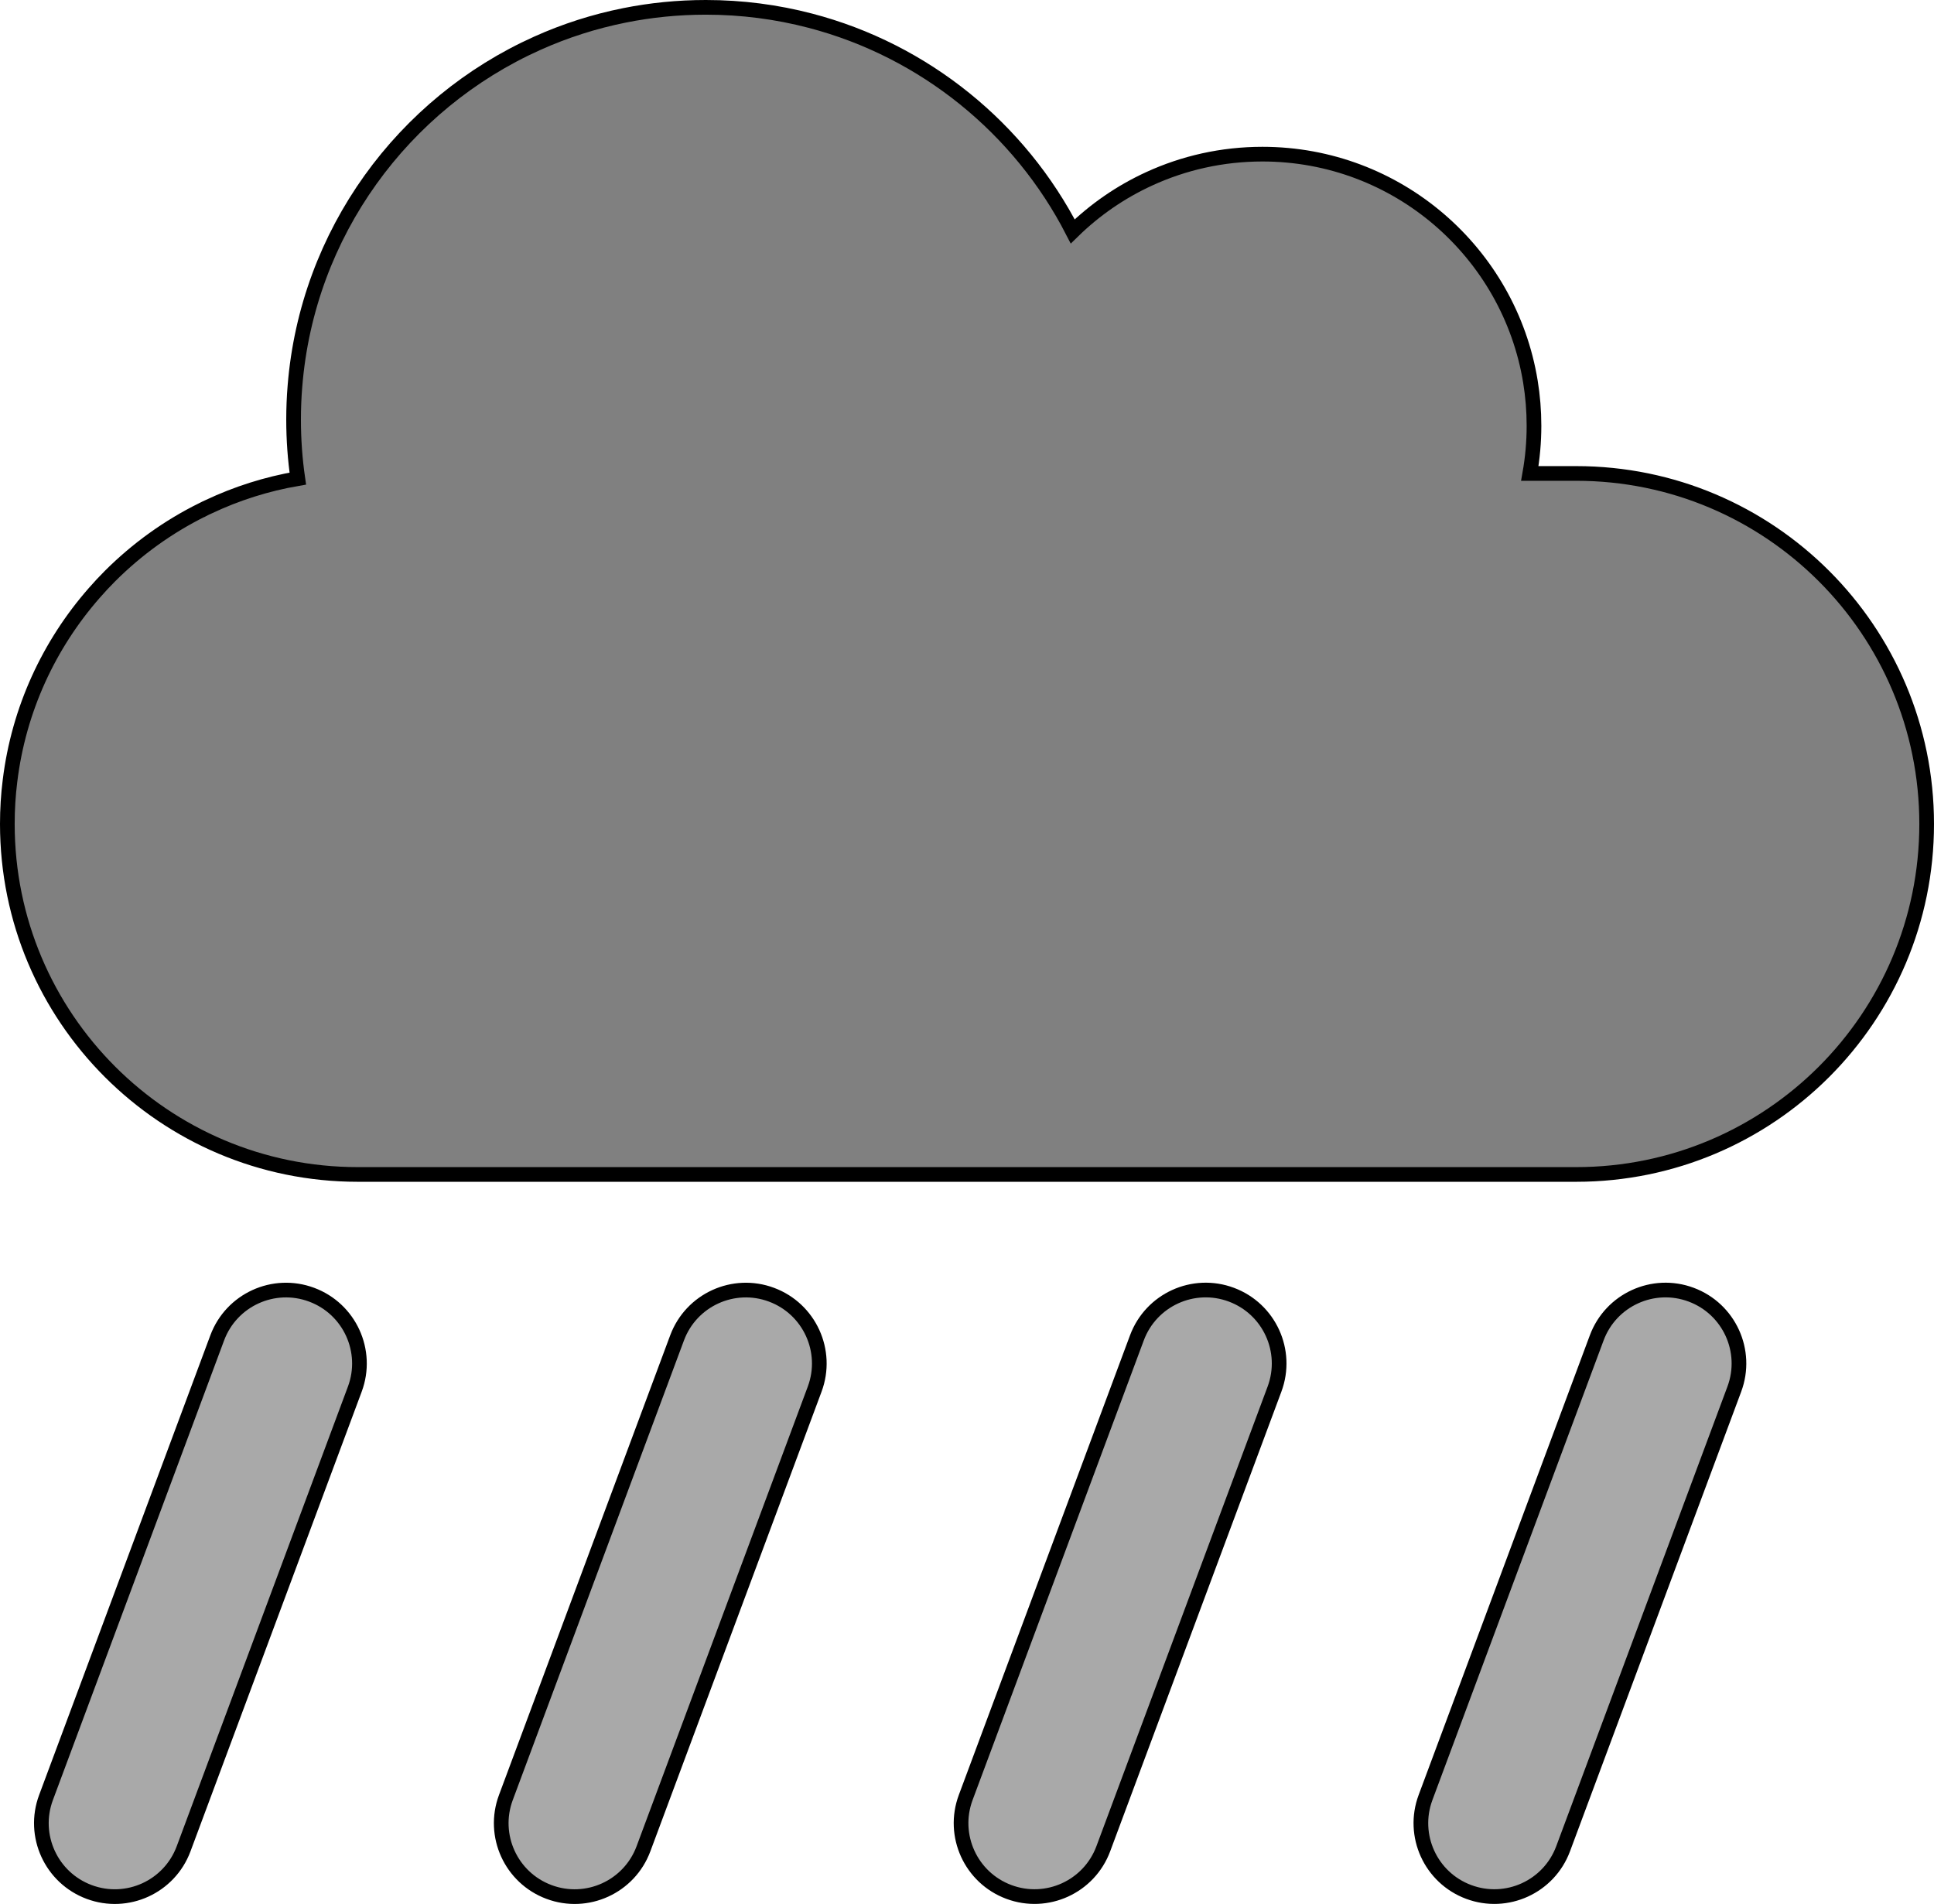
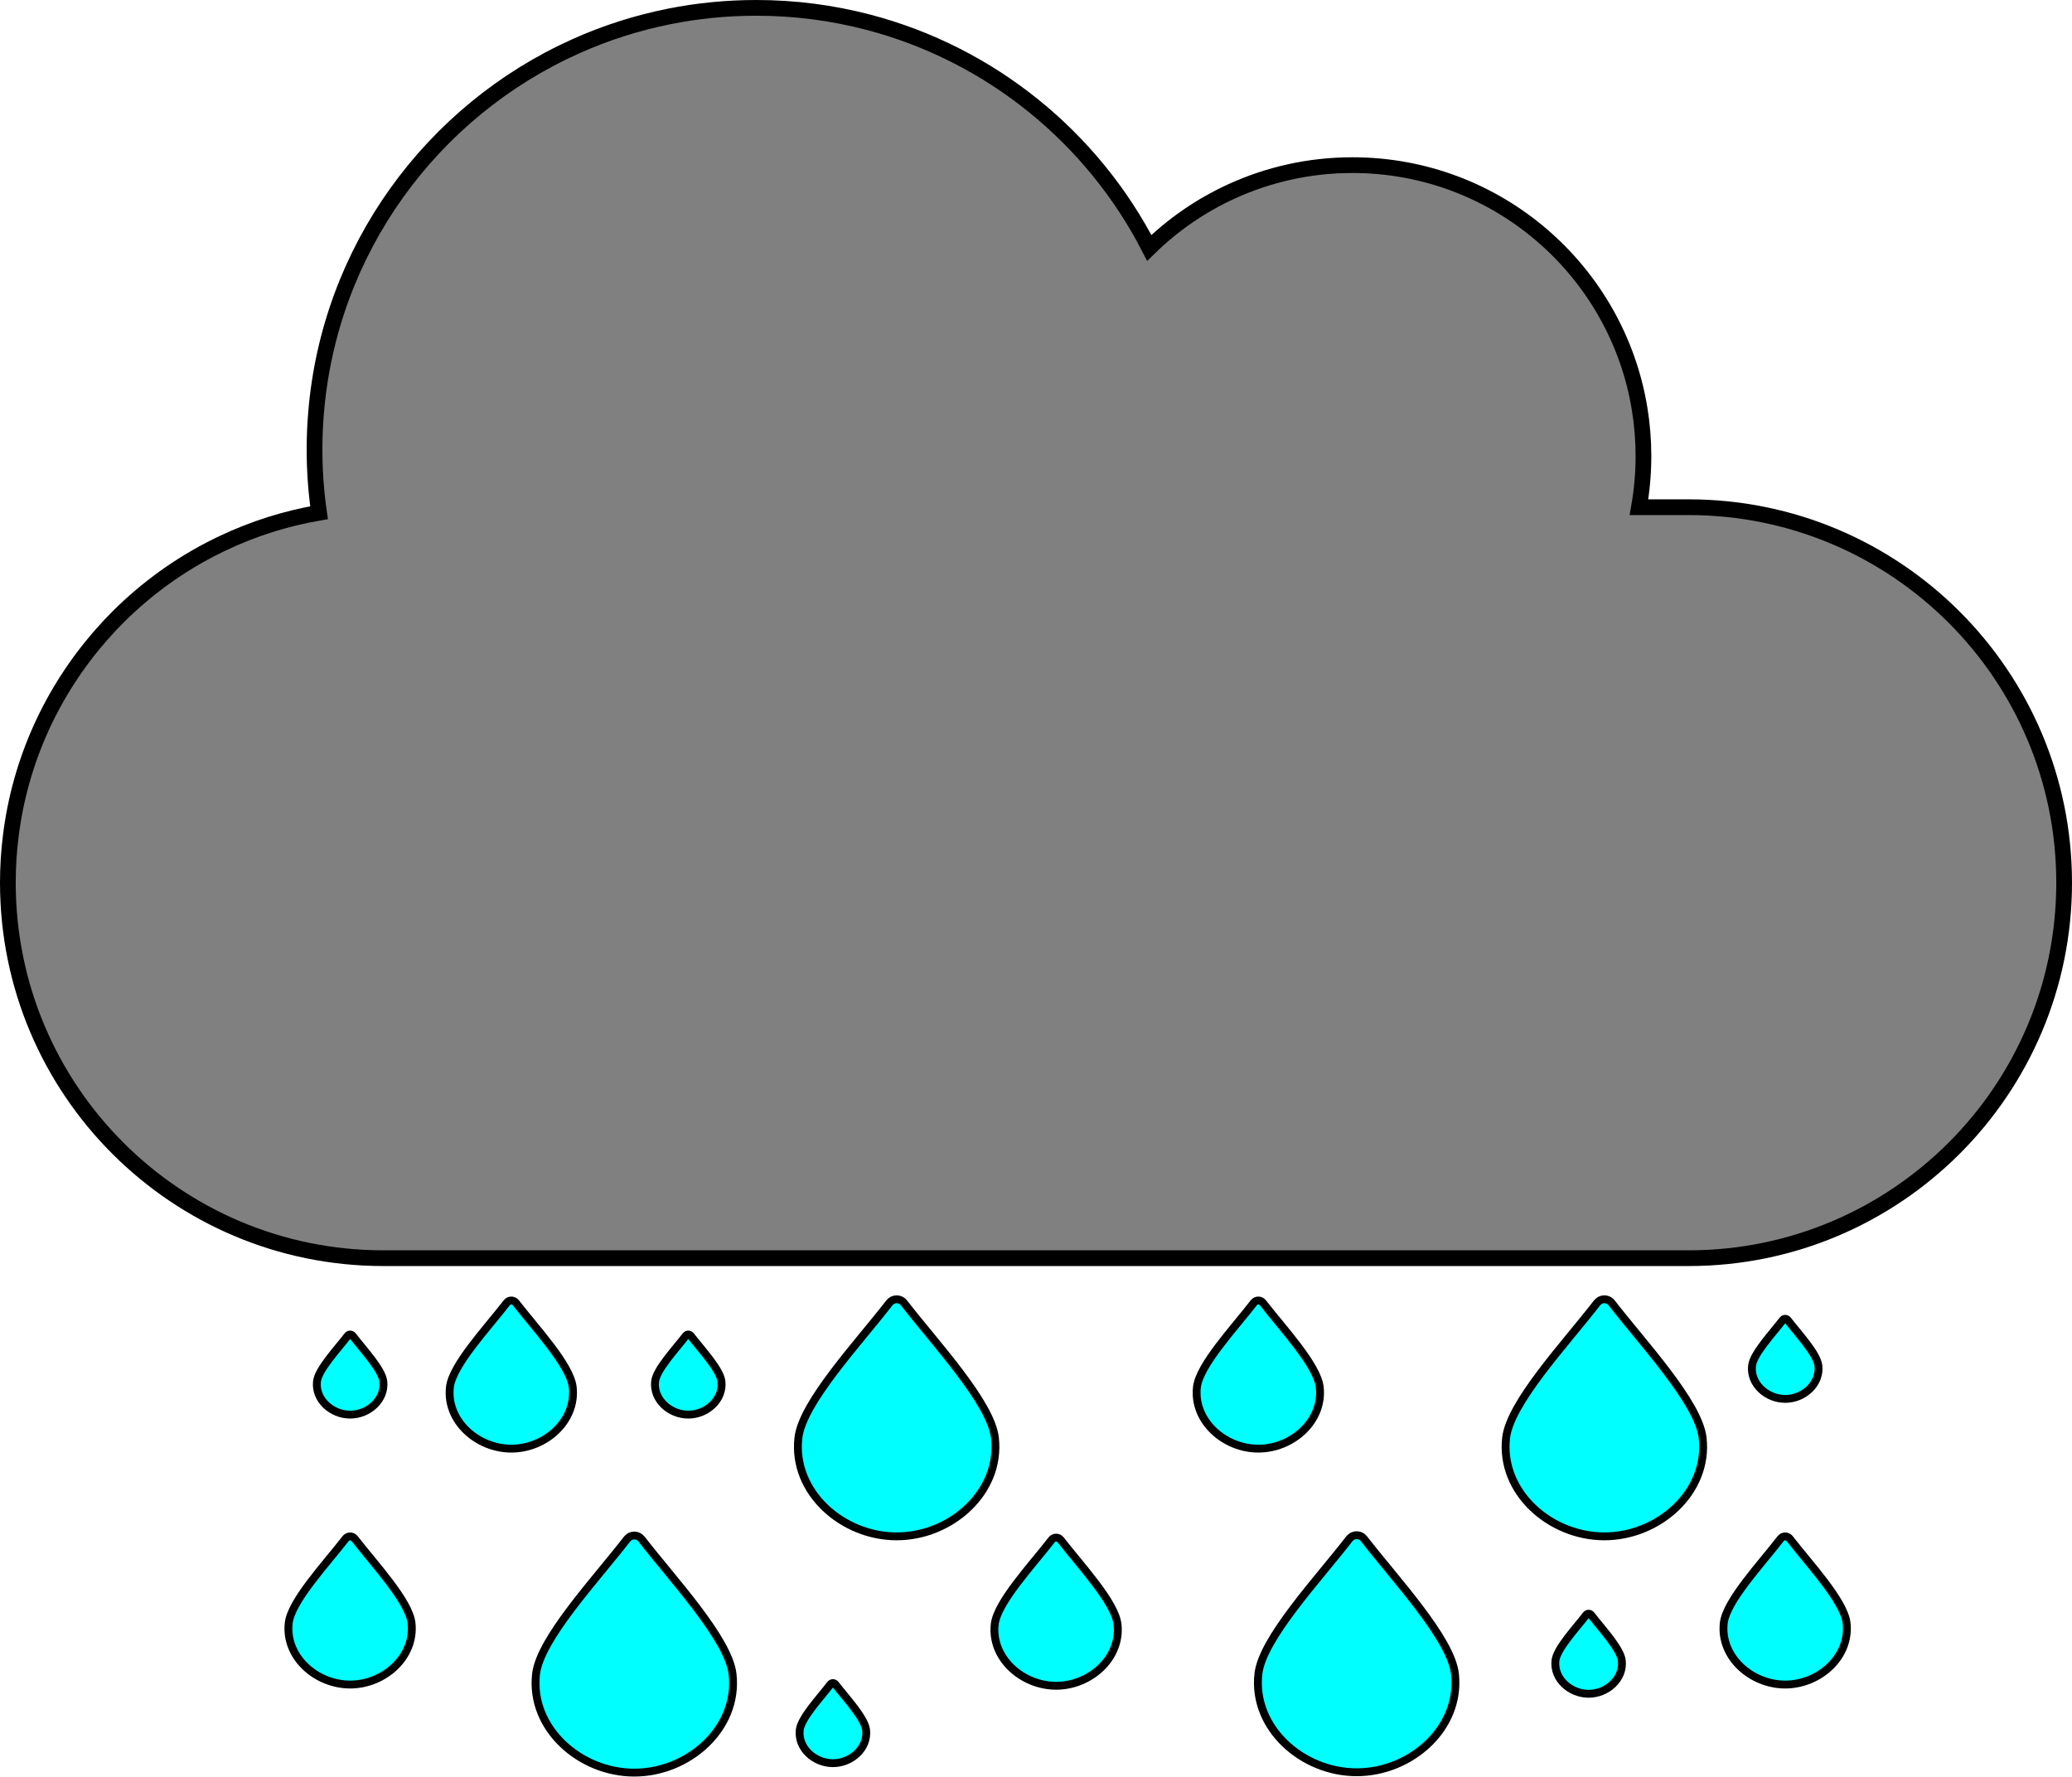
- <svg xmlns="http://www.w3.org/2000/svg" id="a" viewBox="0 0 527 518.77">
+ <svg xmlns="http://www.w3.org/2000/svg" id="Layer_1" data-name="Layer 1" viewBox="0 0 527 451.85">
  <defs>
    <style>
      .cls-1 {
-         fill: #a9a9a9;
+         fill: aqua;
        stroke-miterlimit: 10;
-         stroke-width: 4px;
+         stroke-width: 2px;
      }

      .cls-1, .cls-2 {
        stroke: #000;
      }

      .cls-2 {
        fill: gray;
        stroke-miterlimit: 10;
        stroke-width: 4px;
      }
    </style>
  </defs>
  <path id="cloud" class="cls-2" d="M525,224.5c0,26.37-10.69,50.24-27.97,67.53-17.29,17.28-41.16,27.97-67.53,27.97H97.5c-52.74,0-95.5-42.76-95.5-95.5,0-3.99.24-7.92.73-11.77,2.38-19.47,10.64-37.12,22.94-51.15,1.37-1.58,2.81-3.12,4.3-4.61,7.33-7.32,15.82-13.46,25.2-18.09h.02c.56-.3,1.12-.57,1.69-.82,7.59-3.59,15.74-6.19,24.27-7.66-.76-5.25-1.15-10.61-1.15-16.07,0-3.07.12-6.11.37-9.11,3.34-41.74,29.51-77.04,66.01-93.42,7.54-3.39,15.51-5.96,23.82-7.62,7.15-1.43,14.55-2.18,22.13-2.18,9.84,0,19.38,1.26,28.47,3.64,31.18,8.14,57.08,29.34,71.51,57.41,6.04-5.91,13.1-10.79,20.88-14.35,9.38-4.3,19.81-6.7,30.81-6.7,36.78,0,67.3,26.84,73.03,62,.64,3.9.97,7.91.97,12,0,4.44-.39,8.78-1.14,13h12.64c52.74,0,95.5,42.76,95.5,95.5Z" />
-   <g id="rain">
-     <rect class="cls-1" x="-32.22" y="414.13" width="173.66" height="40.01" rx="20" ry="20" transform="translate(-371.28 333.77) rotate(-69.57)" />
-     <rect class="cls-1" x="343.69" y="414.12" width="173.66" height="40.01" rx="20" ry="20" transform="translate(-126.58 686.03) rotate(-69.57)" />
-     <rect class="cls-1" x="218.39" y="414.12" width="173.66" height="40.01" rx="20" ry="20" transform="translate(-208.14 568.61) rotate(-69.57)" />
-     <rect class="cls-1" x="93.08" y="414.13" width="173.66" height="40.01" rx="20" ry="20" transform="translate(-289.71 451.19) rotate(-69.57)" />
+   <g id="medium-drops">
+     <path class="cls-1" d="M268.63,391.07c-.45,0-.88.21-1.16.57-5,6.47-13.84,15.87-14.47,21.49-.95,8.57,6.99,15.62,15.62,15.62s16.57-7.05,15.62-15.62c-.62-5.62-9.47-15.02-14.47-21.49-.28-.36-.7-.57-1.16-.57h0Z" />
+     <path class="cls-1" d="M130.06,330.76c-.45,0-.88.21-1.16.57-5,6.47-13.84,15.87-14.47,21.49-.95,8.57,6.99,15.62,15.62,15.62s16.57-7.05,15.62-15.62c-.62-5.62-9.47-15.02-14.47-21.49-.28-.36-.7-.57-1.16-.57h0Z" />
+     <path class="cls-1" d="M320.06,330.76c-.45,0-.88.21-1.16.57-5,6.47-13.84,15.87-14.47,21.49-.95,8.57,6.99,15.62,15.62,15.62s16.57-7.05,15.62-15.62c-.62-5.62-9.47-15.02-14.47-21.49-.28-.36-.7-.57-1.16-.57h0Z" />
+     <path class="cls-1" d="M454.06,390.76c-.45,0-.88.21-1.16.57-5,6.47-13.84,15.87-14.47,21.49-.95,8.57,6.99,15.62,15.62,15.62s16.57-7.05,15.62-15.62c-.62-5.62-9.47-15.02-14.47-21.49-.28-.36-.7-.57-1.16-.57h0Z" />
+     <path class="cls-1" d="M89.06,390.76c-.45,0-.88.21-1.16.57-5,6.47-13.84,15.87-14.47,21.49-.95,8.57,6.99,15.62,15.62,15.62s16.57-7.05,15.62-15.62c-.62-5.62-9.47-15.02-14.47-21.49-.28-.36-.7-.57-1.16-.57h0Z" />
+   </g>
+   <g id="biggest-drops">
+     <path class="cls-1" d="M161.33,390.54c-.73,0-1.41.34-1.85.91-8,10.35-22.15,25.39-23.15,34.39-1.52,13.72,11.19,25,25,25s26.52-11.28,25-25c-1-9-15.15-24.04-23.15-34.39-.44-.58-1.12-.91-1.85-.91h0Z" />
+     <path class="cls-1" d="M228.06,330.45c-.73,0-1.41.34-1.85.91-8,10.35-22.15,25.39-23.15,34.39-1.52,13.72,11.19,25,25,25s26.52-11.28,25-25c-1-9-15.15-24.04-23.15-34.39-.44-.58-1.12-.91-1.85-.91h0Z" />
+     <path class="cls-1" d="M345.06,390.45c-.73,0-1.41.34-1.85.91-8,10.35-22.15,25.39-23.15,34.39-1.52,13.72,11.19,25,25,25s26.52-11.28,25-25c-1-9-15.15-24.04-23.15-34.39-.44-.58-1.12-.91-1.85-.91h0Z" />
+     <path class="cls-1" d="M408.06,330.45c-.73,0-1.41.34-1.85.91-8,10.35-22.15,25.39-23.15,34.39-1.52,13.72,11.19,25,25,25s26.52-11.28,25-25c-1-9-15.15-24.04-23.15-34.39-.44-.58-1.12-.91-1.85-.91h0Z" />
+   </g>
+   <g id="small-drops">
+     <path class="cls-1" d="M211.85,428.07c-.25,0-.47.11-.62.31-2.7,3.5-7.48,8.58-7.82,11.62-.52,4.64,3.78,8.44,8.44,8.44s8.96-3.81,8.44-8.44c-.34-3.04-5.12-8.12-7.82-11.62-.15-.19-.38-.31-.62-.31h0Z" />
+     <path class="cls-1" d="M175.06,339.42c-.25,0-.47.11-.62.31-2.7,3.5-7.48,8.58-7.82,11.62-.52,4.64,3.78,8.44,8.44,8.44s8.96-3.81,8.44-8.44c-.34-3.04-5.12-8.12-7.82-11.62-.15-.19-.38-.31-.62-.31h0Z" />
+     <path class="cls-1" d="M89.06,339.42c-.25,0-.47.11-.62.31-2.7,3.5-7.48,8.58-7.82,11.62-.52,4.64,3.78,8.44,8.44,8.44s8.96-3.81,8.44-8.44c-.34-3.04-5.12-8.12-7.82-11.62-.15-.19-.38-.31-.62-.31h0Z" />
+     <path class="cls-1" d="M404.06,410.42c-.25,0-.47.11-.62.31-2.7,3.5-7.48,8.58-7.82,11.62-.52,4.64,3.78,8.44,8.44,8.44s8.96-3.81,8.44-8.44c-.34-3.04-5.12-8.12-7.82-11.62-.15-.19-.38-.31-.62-.31h0Z" />
+     <path class="cls-1" d="M454.06,335.42c-.25,0-.47.11-.62.31-2.7,3.5-7.48,8.58-7.82,11.62-.52,4.64,3.78,8.44,8.44,8.44s8.96-3.81,8.44-8.44c-.34-3.04-5.12-8.12-7.82-11.62-.15-.19-.38-.31-.62-.31h0Z" />
  </g>
</svg>
